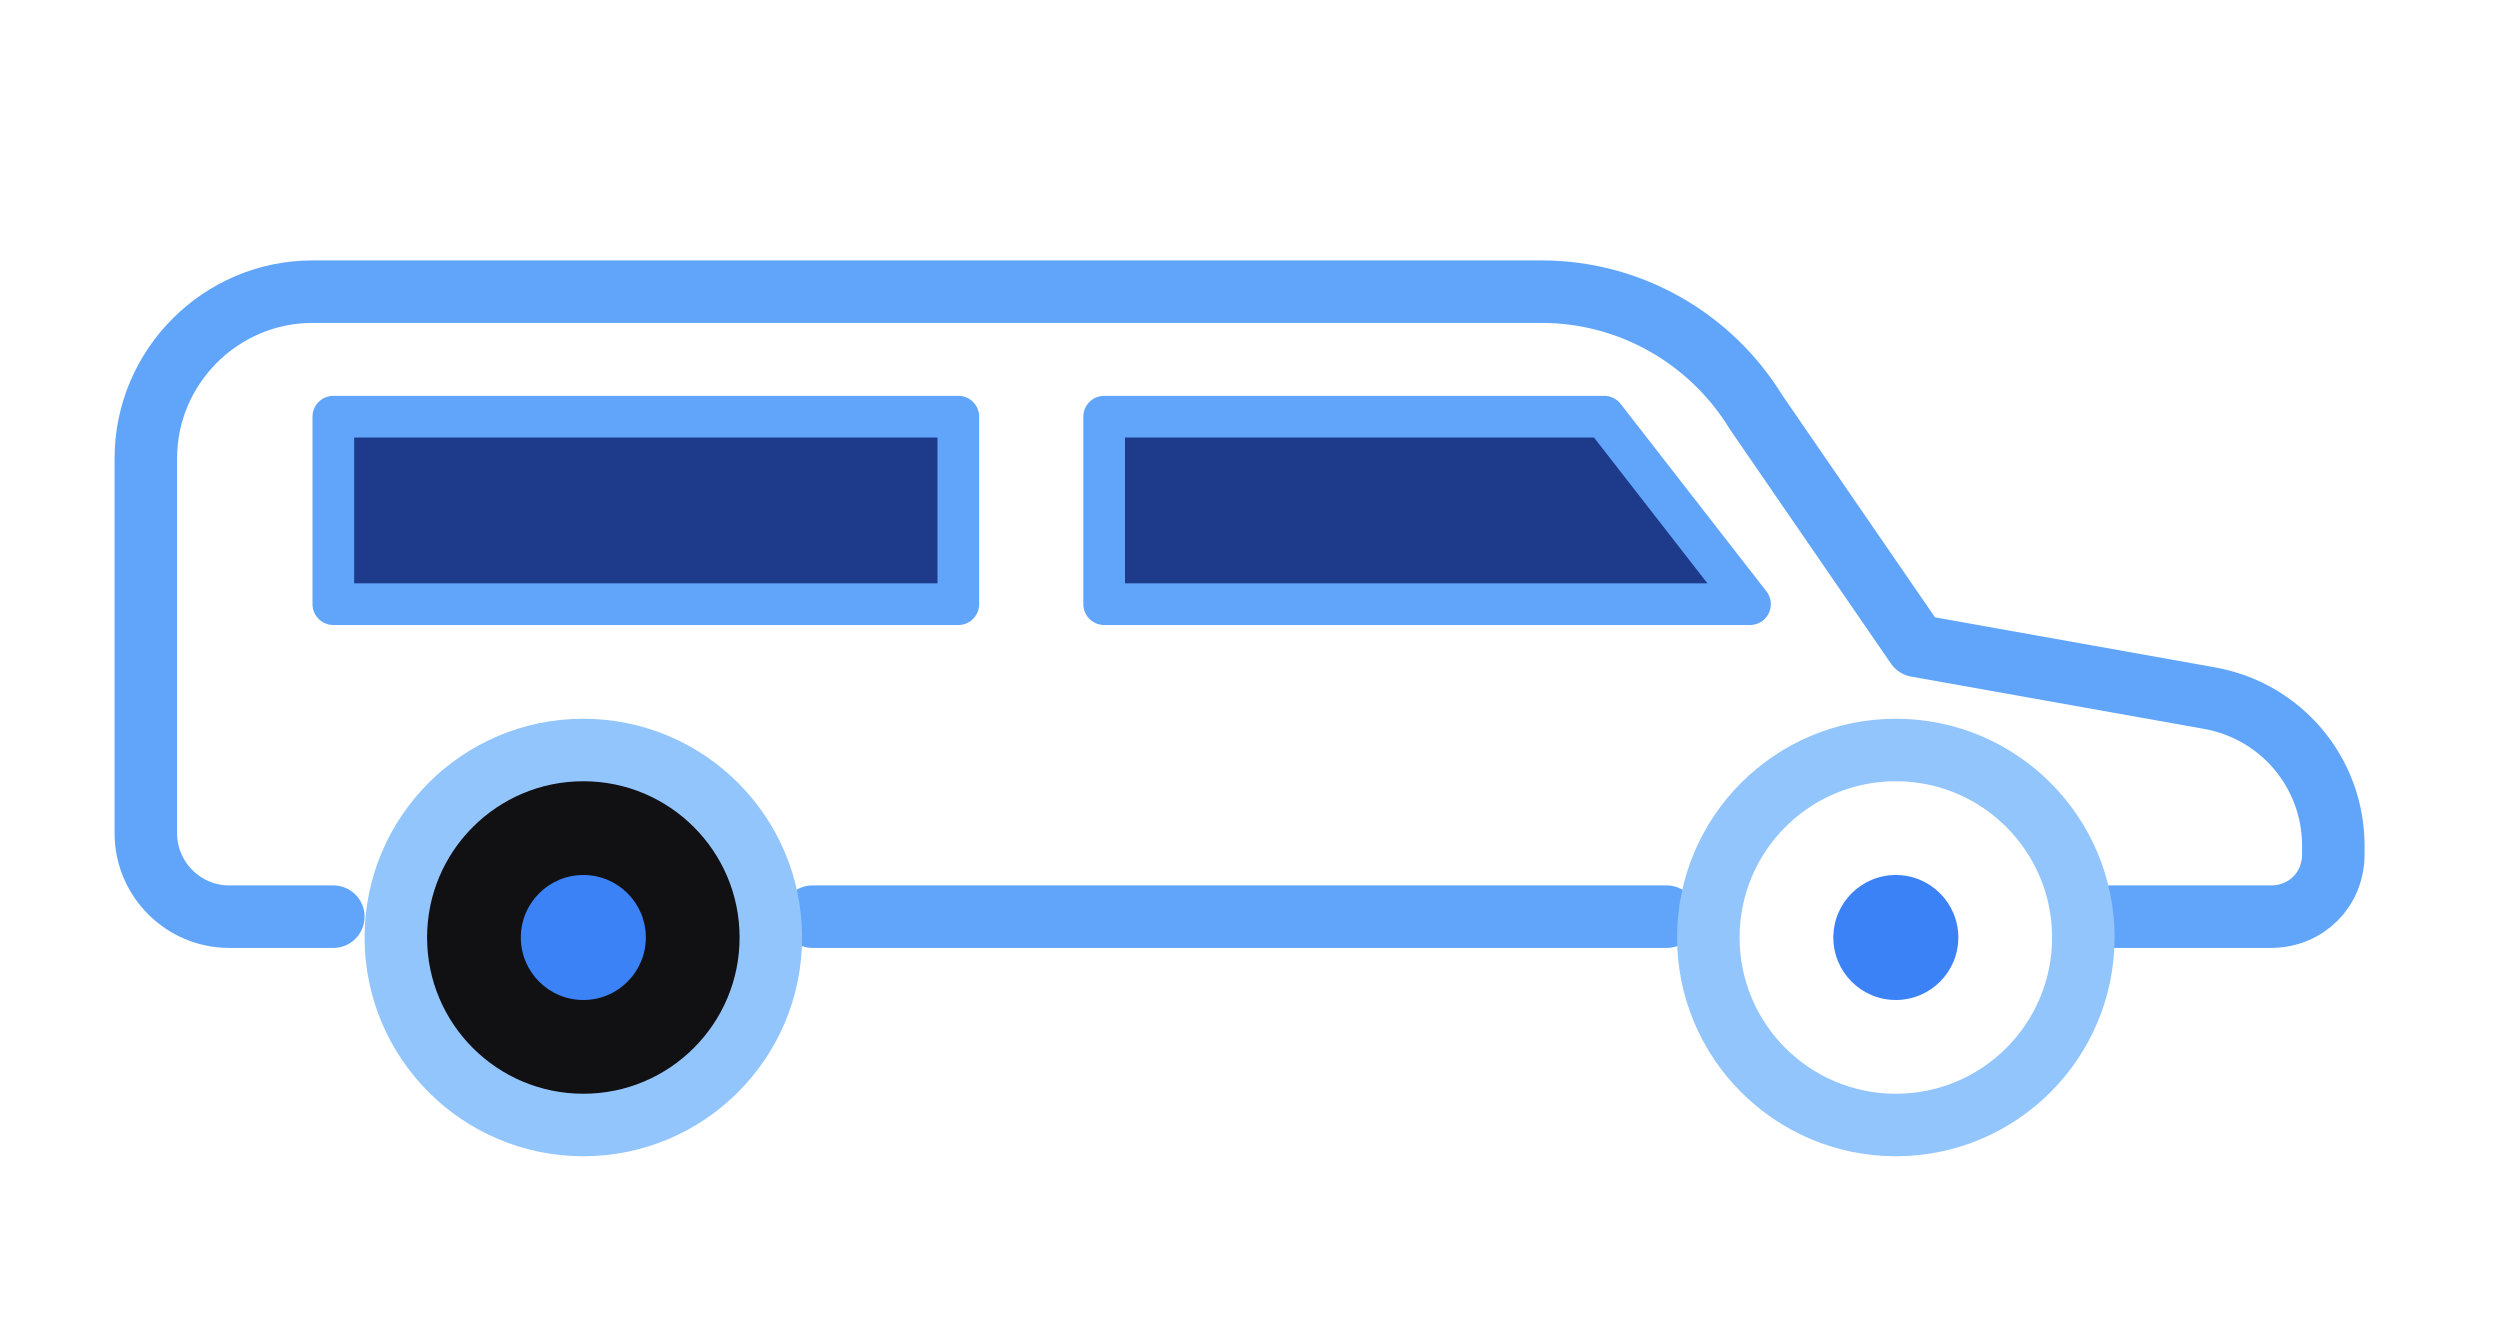
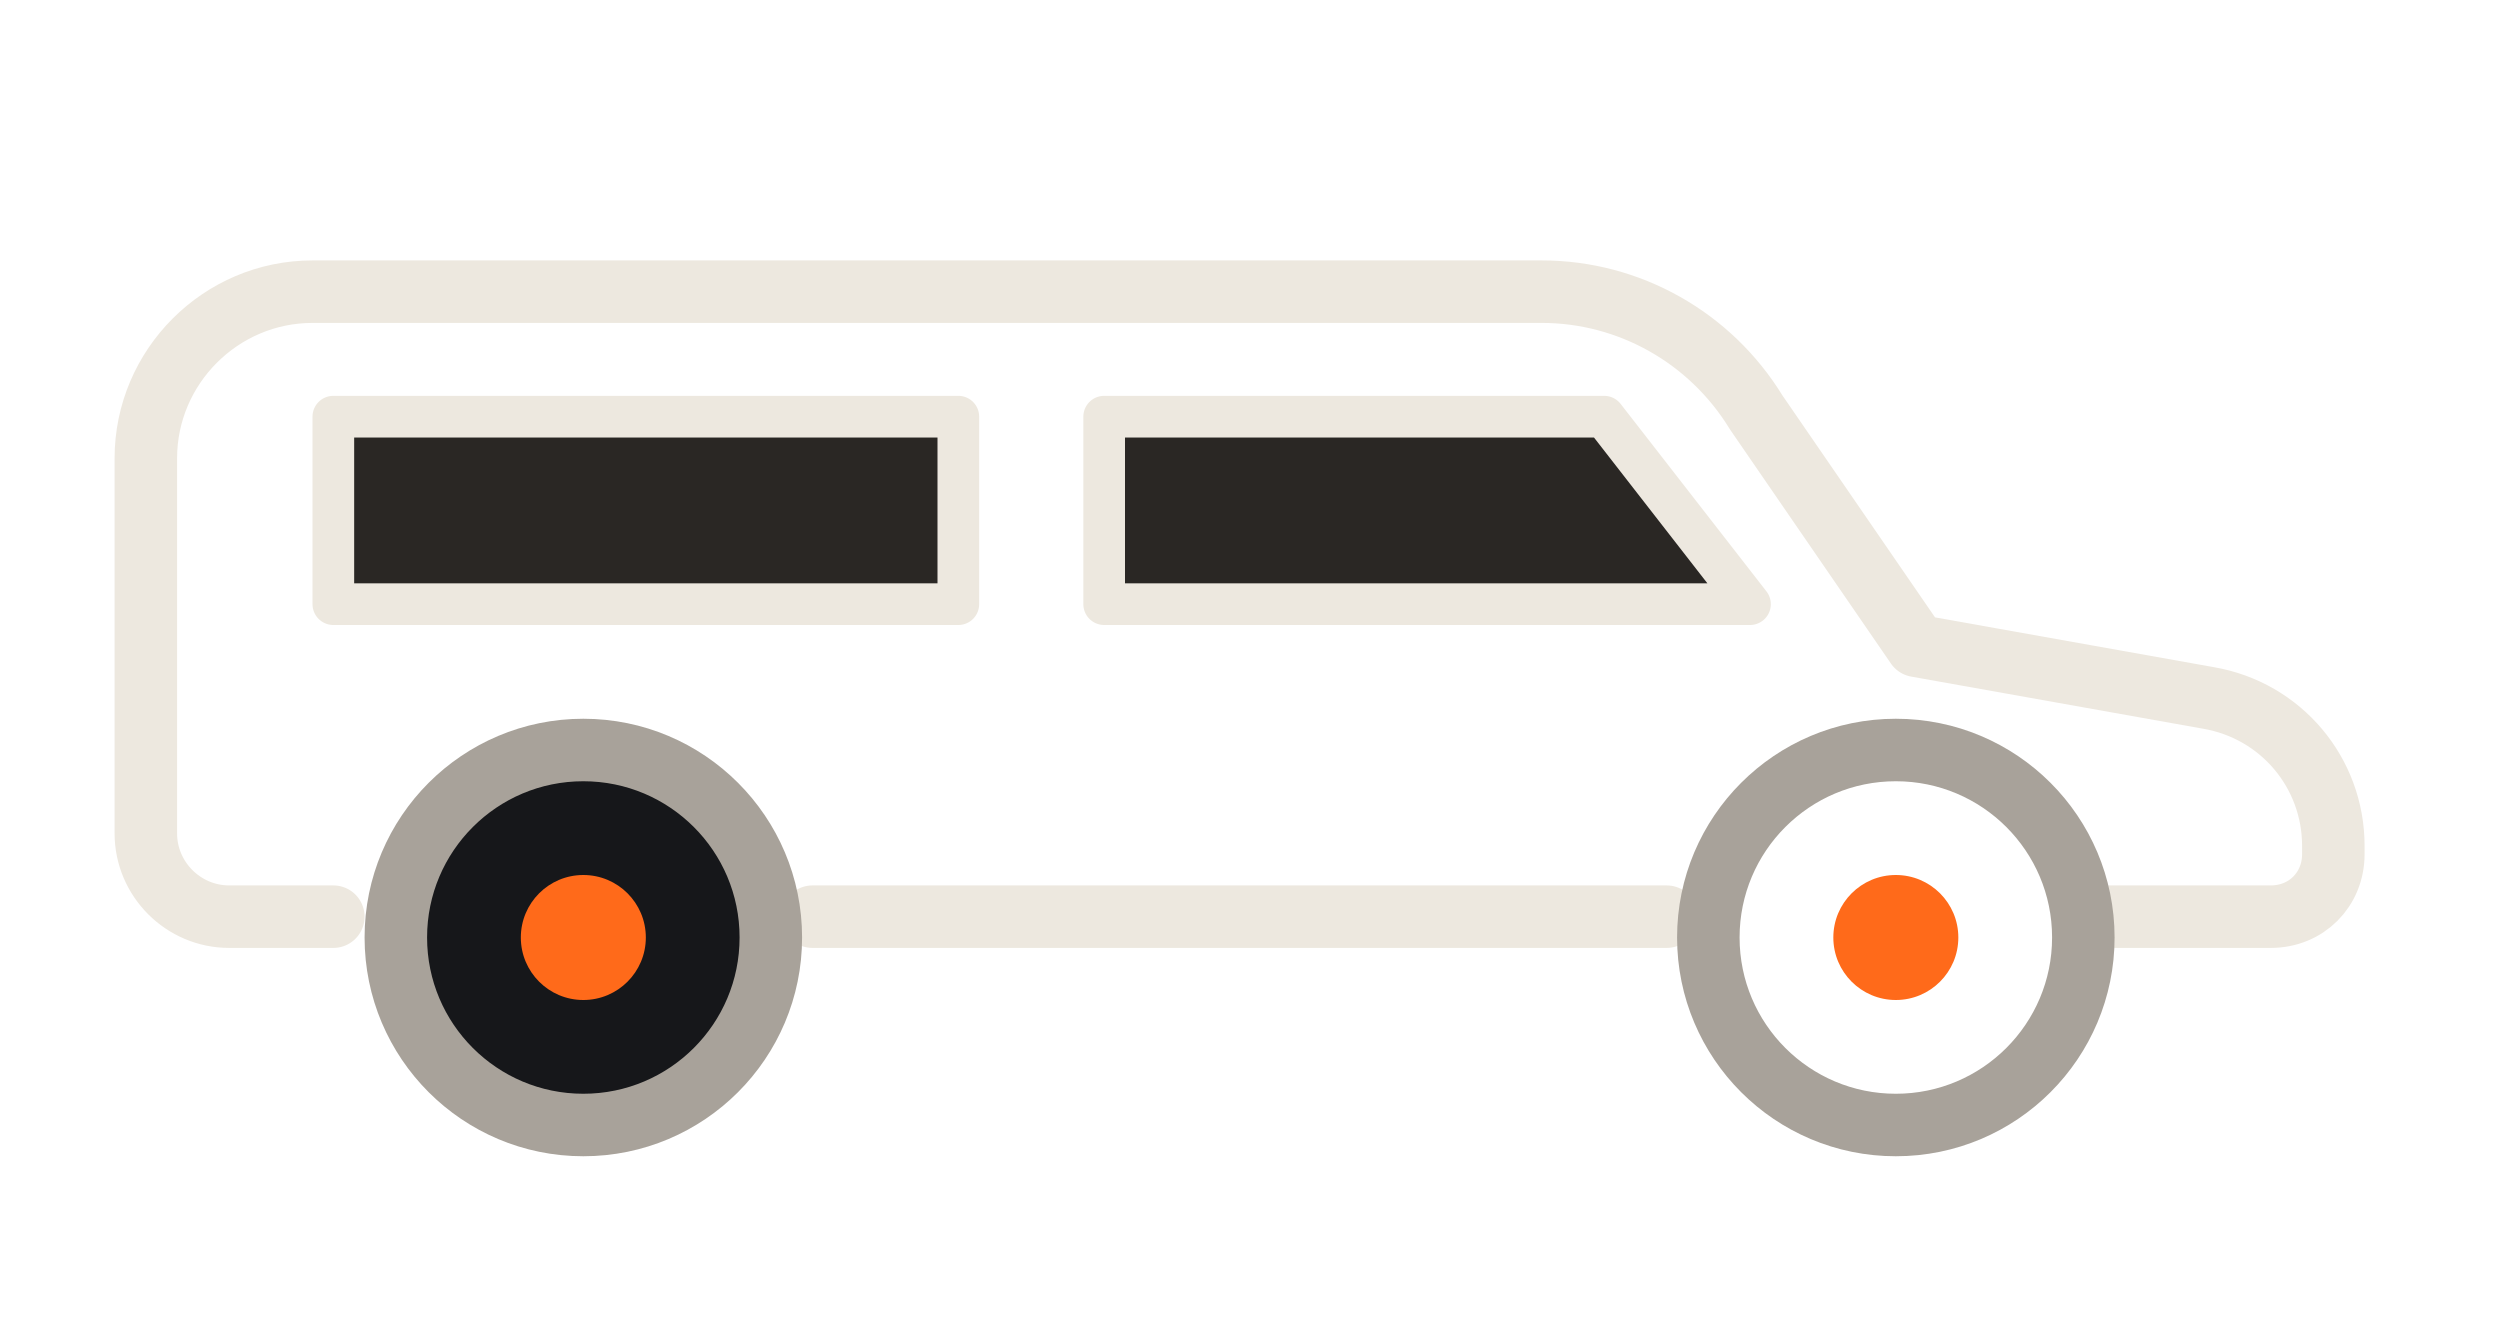
<svg xmlns="http://www.w3.org/2000/svg" viewBox="0 0 120 64" fill="none">
-   <path d="M16 44H11C8.8 44 7 42.2 7 40V22C7 17.6 10.6 14 15 14H74C78.2 14 82.1 16.2 84.3 19.8L92 31L106 33.5C109.5 34.1 112 37.1 112 40.6V41C112 42.7 110.7 44 109 44H101" stroke="#60A5FA" stroke-width="3" stroke-linecap="round" stroke-linejoin="round" />
-   <path d="M16 20H46V29H16V20ZM53 20H77L84 29H53V20Z" fill="#1E3A8A" stroke="#60A5FA" stroke-width="2" stroke-linejoin="round" />
-   <line x1="39" y1="44" x2="80" y2="44" stroke="#60A5FA" stroke-width="3" stroke-linecap="round" />
-   <circle cx="28" cy="45" r="9" fill="#111114" stroke="#93C5FD" stroke-width="3" />
-   <circle cx="28" cy="45" r="3" fill="#3B82F6" />
-   <circle cx="91" cy="45" r="9" fill="#11114" stroke="#93C5FD" stroke-width="3" />
-   <circle cx="91" cy="45" r="3" fill="#3B82F6" />
+   <path d="M16 44H11C8.8 44 7 42.2 7 40V22C7 17.6 10.6 14 15 14H74C78.2 14 82.1 16.2 84.3 19.8L92 31L106 33.5C109.5 34.1 112 37.1 112 40.6V41C112 42.7 110.7 44 109 44H101" stroke="#EDE8DF" stroke-width="3" stroke-linecap="round" stroke-linejoin="round" />
+   <path d="M16 20H46V29H16V20ZM53 20H77L84 29H53V20Z" fill="#2A2724" stroke="#EDE8DF" stroke-width="2" stroke-linejoin="round" />
+   <line x1="39" y1="44" x2="80" y2="44" stroke="#EDE8DF" stroke-width="3" stroke-linecap="round" />
+   <circle cx="28" cy="45" r="9" fill="#16171A" stroke="#A8A29A" stroke-width="3" />
+   <circle cx="28" cy="45" r="3" fill="#FF6A1A" />
+   <circle cx="91" cy="45" r="9" fill="#11114" stroke="#A8A29A" stroke-width="3" />
+   <circle cx="91" cy="45" r="3" fill="#FF6A1A" />
</svg>
